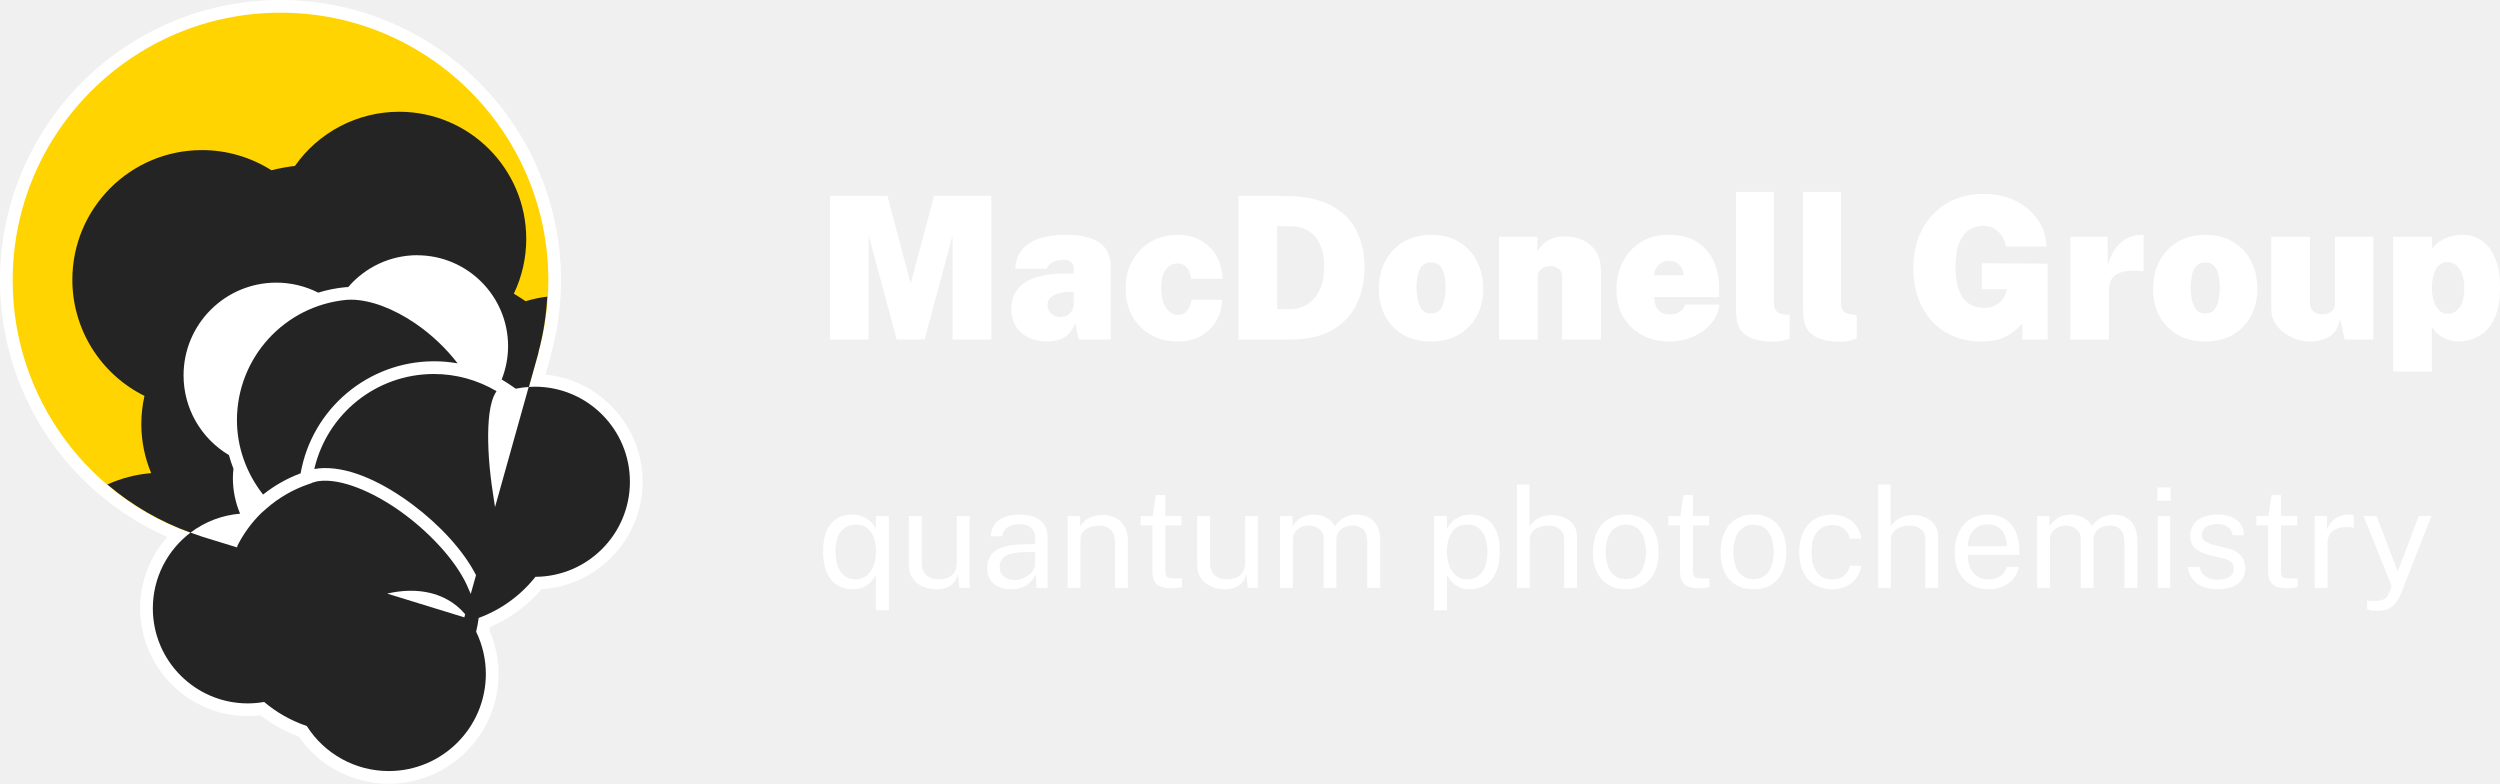
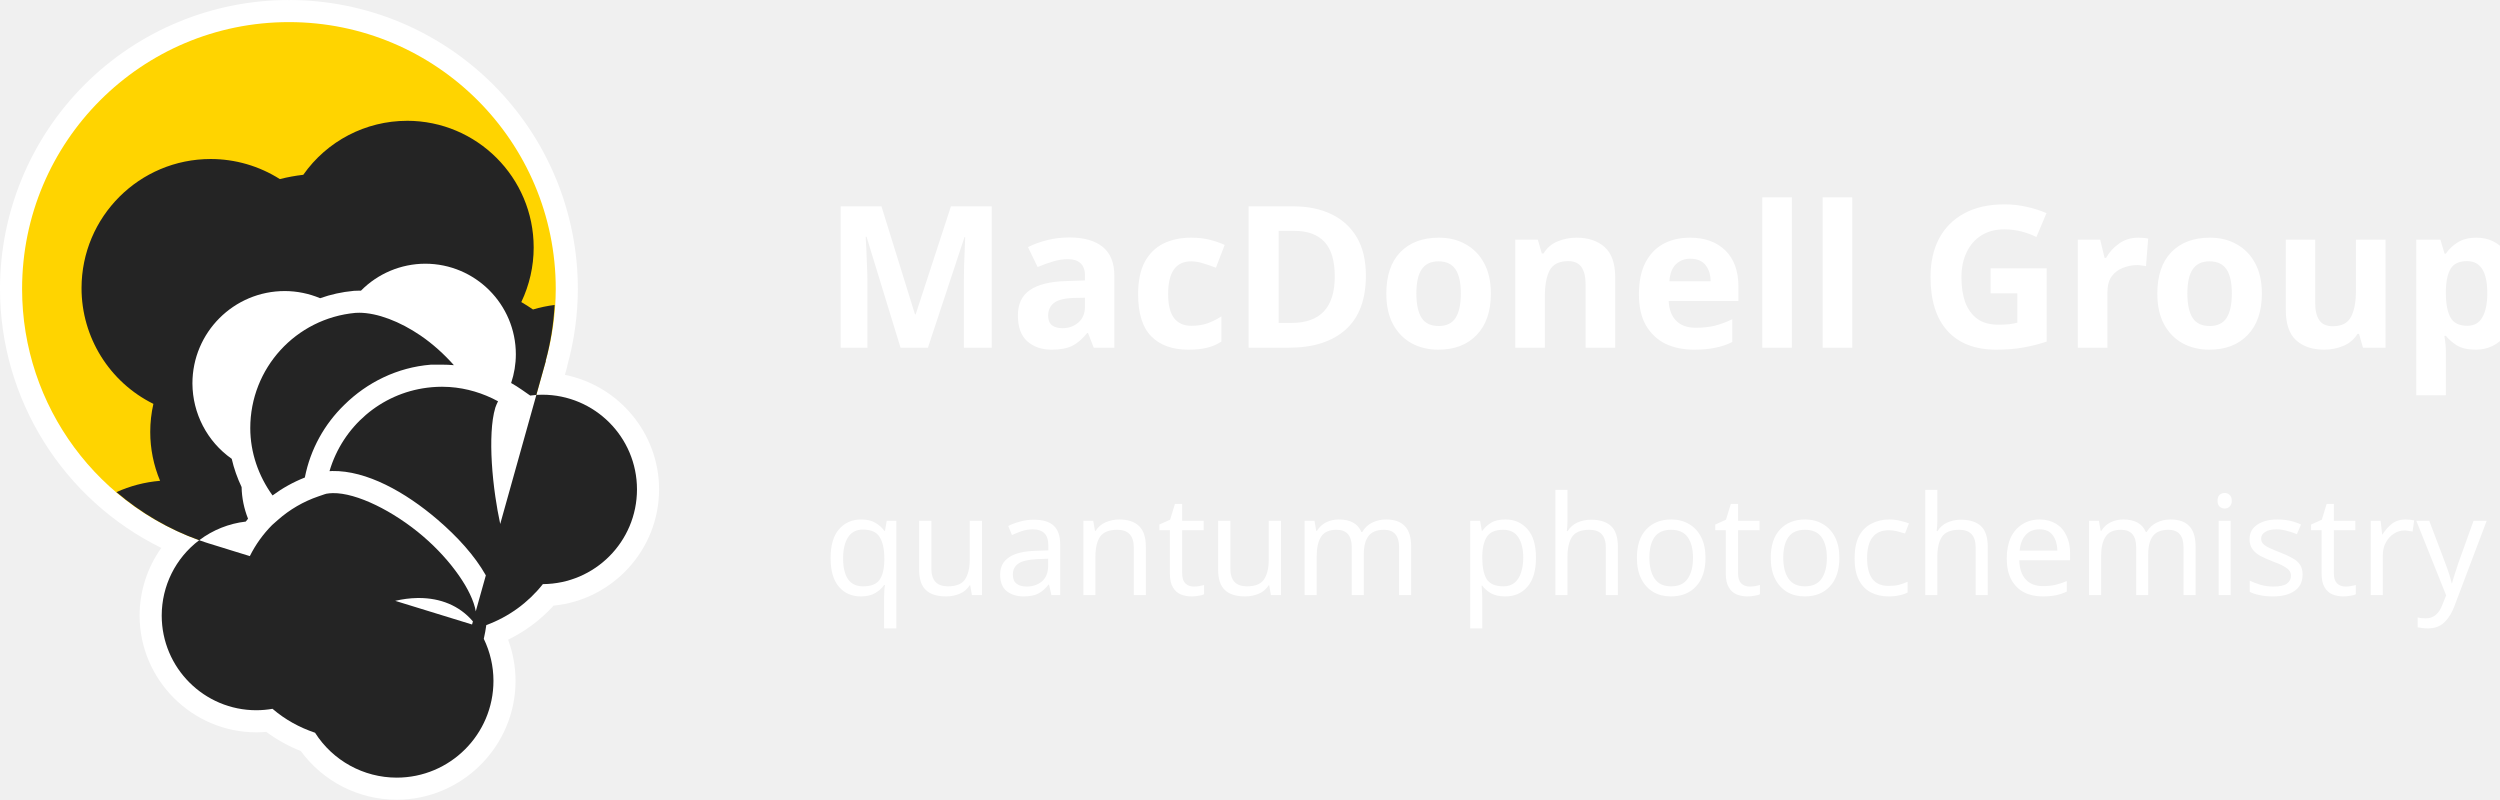
- <svg xmlns="http://www.w3.org/2000/svg" width="500" height="156.751" viewBox="0 0 132.292 41.474" version="1.1" id="svg5">
+ <svg xmlns="http://www.w3.org/2000/svg" width="500" height="159.946" viewBox="0 0 132.292 42.319" version="1.1" id="svg5">
  <defs id="defs2" />
  <g id="layer1">
-     <g id="g7836" transform="matrix(0.5575686,0,0,0.5575686,-1128.609,-218.9886)">
-       <g id="g7834" transform="matrix(0.9337588,0,0,0.9337588,-311.5296,256.1993)">
-         <path style="color:#000000;fill:#ffffff;stroke-width:0.064;stroke-linecap:round;stroke-linejoin:round;-inkscape-stroke:none" d="m 2529.896,146.244 v 7.3e-4 c -7.561,0 -14.814,3.005 -20.16,8.351 -5.347,5.347 -8.351,12.6 -8.351,20.161 v 8.6e-4 c 0.01,11.285 6.682,21.509 17.007,26.062 -1.715,1.934 -2.761,4.479 -2.761,7.26 0,6.031 4.917,10.948 10.947,10.948 0,0 0,0 0.01,0 0.423,-0.002 0.846,-0.037 1.268,-0.087 1.175,0.916 2.485,1.644 3.882,2.164 2.077,2.992 5.494,4.796 9.155,4.8 v 0 c 6.151,0 11.164,-5.014 11.164,-11.164 v -0.002 c 0,-1.526 -0.321,-3.032 -0.928,-4.429 0.023,-0.113 0.05,-0.225 0.07,-0.338 2.015,-0.866 3.803,-2.181 5.234,-3.844 5.717,-0.358 10.265,-5.116 10.266,-10.914 0,-5.667 -4.34,-10.349 -9.867,-10.896 l 0.524,-1.871 c 0.01,-0.041 0.01,-0.083 0.013,-0.124 0.684,-2.462 1.036,-5.005 1.043,-7.561 0,-8.7e-4 0,-0.003 0,-0.003 0,-7.561 -3.004,-14.814 -8.351,-20.161 -5.347,-5.347 -12.6,-8.351 -20.161,-8.351 z" id="path7826" />
-         <path id="path7828" style="fill:#ffd400;fill-opacity:1;stroke:none;stroke-width:0.515;stroke-linecap:round;stroke-linejoin:round;stroke-miterlimit:4;stroke-dasharray:none;stroke-opacity:1" d="m 2529.896,147.533 a 27.224,27.224 0 0 0 -27.224,27.224 27.224,27.224 0 0 0 19.213,26.018 v 0 l 26.694,8.22 7.533,-26.896 -0.021,0.011 a 27.224,27.224 0 0 0 1.03,-7.353 27.224,27.224 0 0 0 -27.224,-27.224 z" />
-         <path id="path7830" style="fill:#242424;fill-opacity:1;fill-rule:evenodd;stroke:none;stroke-width:0.814;stroke-miterlimit:4;stroke-dasharray:none;stroke-opacity:1" d="m 2541.942,157.604 v 0 c -4.213,0.003 -8.161,2.057 -10.579,5.507 -0.806,0.092 -1.604,0.239 -2.39,0.439 -2.11,-1.339 -4.558,-2.049 -7.057,-2.05 -7.278,0 -13.177,5.9 -13.177,13.177 0,5.009 2.843,9.583 7.332,11.805 -0.214,0.942 -0.322,1.904 -0.322,2.87 0,1.71 0.343,3.402 1.003,4.979 -1.581,0.131 -3.078,0.533 -4.45,1.155 a 27.224,27.224 0 0 0 8.449,4.891 c -2.327,1.764 -3.831,4.557 -3.831,7.702 0,5.335 4.325,9.659 9.659,9.659 0.551,-0.003 1.101,-0.051 1.643,-0.146 -0.017,-0.018 -0.035,-0.037 -0.052,-0.055 1.292,1.106 2.784,1.954 4.395,2.499 1.81,2.849 4.95,4.576 8.326,4.579 5.454,0 9.876,-4.422 9.876,-9.876 0,-1.485 -0.339,-2.95 -0.986,-4.286 0.11,-0.462 0.196,-0.929 0.256,-1.401 2.272,-0.835 4.269,-2.282 5.77,-4.18 5.312,-0.033 9.602,-4.348 9.603,-9.661 0,-5.337 -4.326,-9.663 -9.663,-9.663 -0.202,0 -0.404,0.009 -0.605,0.022 l 0.973,-3.473 -0.021,0.011 a 27.224,27.224 0 0 0 0.914,-5.715 c -0.746,0.093 -1.483,0.246 -2.205,0.463 -0.388,-0.267 -0.786,-0.52 -1.193,-0.757 0.831,-1.739 1.262,-3.642 1.263,-5.569 0,-7.14 -5.788,-12.927 -12.927,-12.927 z" />
-         <path id="path7832" style="fill:#ffffff;fill-opacity:1;fill-rule:evenodd;stroke:none;stroke-width:0.814;stroke-miterlimit:4;stroke-dasharray:none;stroke-opacity:1" d="m 2543.798,172.183 c -2.715,0.003 -5.273,1.197 -7.019,3.238 -0.077,0.003 -0.154,0.006 -0.23,0.011 h -0.01 -0.01 c -0.968,0.089 -1.905,0.278 -2.801,0.557 -1.316,-0.667 -2.775,-1.018 -4.259,-1.018 -5.206,0 -9.427,4.22 -9.427,9.427 0,3.346 1.774,6.414 4.612,8.1 0.128,0.473 0.282,0.938 0.46,1.394 -0.037,0.333 -0.057,0.668 -0.058,1.004 0.01,1.226 0.257,2.435 0.732,3.559 a 9.659,9.659 0 0 0 -5.035,1.923 27.224,27.224 0 0 0 1.128,0.397 l 2.308,0.711 1.247,0.384 c 0,0 0,-1.2e-4 0,-1.2e-4 l 0.047,0.015 c 0.014,-0.065 0.029,-0.13 0.043,-0.195 0.633,-1.244 1.458,-2.362 2.436,-3.318 v 0.003 l 0.485,-0.427 c 1.247,-1.099 2.697,-1.942 4.269,-2.482 l 0.372,-0.128 v -0.019 c 0.037,-0.011 0.074,-0.023 0.111,-0.034 0.13,-0.038 0.26,-0.075 0.391,-0.11 0.18,-0.031 0.364,-0.054 0.553,-0.065 0.063,-0.003 0.128,-0.006 0.192,-0.007 2.294,-0.043 5.466,1.388 8.273,3.5 0,0.003 0.01,0.006 0.012,0.009 0.167,0.126 0.333,0.254 0.498,0.385 0.01,0.006 0.016,0.012 0.023,0.018 0.165,0.131 0.328,0.264 0.489,0.399 0.01,0.006 0.016,0.013 0.023,0.019 0.161,0.135 0.321,0.272 0.478,0.411 0.01,0.007 0.015,0.013 0.023,0.02 0.158,0.139 0.313,0.28 0.466,0.422 0.01,0.007 0.014,0.013 0.021,0.02 0.153,0.142 0.304,0.286 0.453,0.431 0.01,0.007 0.013,0.013 0.02,0.019 0.152,0.149 0.301,0.298 0.448,0.449 0,0.003 0.01,0.006 0.01,0.009 0.147,0.151 0.291,0.303 0.431,0.456 0,0 0,1.2e-4 0,1.2e-4 0.072,0.078 0.143,0.156 0.213,0.234 0,0 0,1.3e-4 0,1.3e-4 0.07,0.078 0.14,0.157 0.208,0.235 0,0 0,1.2e-4 0,1.2e-4 0.069,0.079 0.136,0.157 0.203,0.236 0,0 0,1.2e-4 0,1.2e-4 0.067,0.079 0.133,0.158 0.198,0.237 0,0 0,1.2e-4 0,1.2e-4 0.065,0.079 0.129,0.158 0.192,0.237 0,0 0,1.2e-4 0,1.2e-4 0.063,0.079 0.125,0.158 0.186,0.238 0,0 0,1.2e-4 0,1.2e-4 0.061,0.079 0.121,0.159 0.18,0.238 0,0 0,1.2e-4 0,1.2e-4 0.059,0.079 0.117,0.158 0.174,0.238 0,0 0,1.3e-4 0,1.3e-4 0.057,0.079 0.113,0.158 0.168,0.237 0,0 0,1.2e-4 0,1.2e-4 0.055,0.079 0.109,0.158 0.161,0.237 0,0 0,1.2e-4 0,1.2e-4 0.053,0.079 0.104,0.157 0.154,0.236 0,0 0,1.4e-4 0,1.4e-4 0.05,0.079 0.1,0.157 0.148,0.235 0,0 0,1.2e-4 0,1.2e-4 0.048,0.078 0.095,0.156 0.14,0.234 0,0 0,1.2e-4 0,1.2e-4 0.045,0.078 0.09,0.155 0.133,0.233 0,0 0,1.2e-4 0,1.2e-4 0.043,0.077 0.085,0.154 0.126,0.231 0,0 0,1.5e-4 0,1.5e-4 0.041,0.077 0.08,0.153 0.118,0.23 0,0 0,1.2e-4 0,1.2e-4 0.038,0.076 0.075,0.152 0.11,0.228 0,0 0,1.5e-4 0,1.5e-4 0.036,0.076 0.069,0.151 0.102,0.226 0,0 0,1.2e-4 0,1.2e-4 v 0.003 l 0.067,0.151 0.19,0.437 v 0 l 0.057,0.13 0.05,-0.176 v -2.4e-4 l 0.487,-1.738 c -1.296,-2.519 -3.684,-5.089 -6.388,-7.123 -2.947,-2.218 -6.25,-3.811 -9.071,-3.758 -0.333,0.006 -0.656,0.038 -0.967,0.094 h -0.01 c 1.301,-5.611 6.303,-9.654 12.154,-9.655 2.247,2e-5 4.445,0.608 6.368,1.748 -0.214,0.303 -0.364,0.668 -0.48,1.071 -0.203,0.708 -0.309,1.572 -0.352,2.552 -0.085,1.961 0.096,4.385 0.464,6.745 l 0.214,1.413 0.422,-1.508 c 0,1.2e-4 0,0 0,0 l 2.998,-10.704 a 9.663,9.663 0 0 0 -1.316,0.178 l -0.447,-0.311 c -0.319,-0.222 -0.647,-0.43 -0.982,-0.623 0.426,-1.075 0.649,-2.221 0.652,-3.381 0,-5.108 -4.141,-9.248 -9.248,-9.248 z m -6.743,4.521 v 0 c 2.014,0.006 4.387,0.944 6.534,2.407 1.655,1.128 3.163,2.564 4.307,4.064 -0.778,-0.137 -1.569,-0.208 -2.367,-0.21 -0.01,-3e-5 -0.017,0 -0.026,0 -2e-4,0 0,0 0,0 -6.697,0 -12.409,4.826 -13.562,11.386 -1.388,0.518 -2.674,1.25 -3.817,2.161 -1.692,-2.156 -2.652,-4.8 -2.656,-7.553 0,-6.36 4.842,-11.659 11.175,-12.241 0.137,-0.009 0.274,-0.013 0.411,-0.013 z m 6.149,29.586 v 0 c -0.071,0 -0.142,-6e-5 -0.214,0 -0.743,0.012 -1.5,0.112 -2.255,0.287 l 7.843,2.415 0.088,-0.316 c -1.407,-1.657 -3.366,-2.374 -5.462,-2.387 z" />
+     <g id="g913" transform="matrix(0.7422726,0,0,0.7422726,7.784833,33.06209)">
+       <g id="g20818" transform="translate(-2068.373,-143.663)">
+         <g id="g13276" transform="matrix(0.04500806,0,0,0.04500806,1920.365,-193.1407)" style="fill:#ffffff;fill-opacity:1">
+           <path style="color:#000000;fill:#ffffff;fill-opacity:1;stroke-width:70;stroke-linecap:round;stroke-linejoin:round;-inkscape-stroke:none" d="m 3513.092,6528.545 v 0.01 c -112.093,1e-4 -219.595,44.529 -298.856,123.79 -79.262,79.261 -123.79,186.763 -123.79,298.856 0.152,178.589 112.539,337.807 280.764,397.76 -37.516,28.316 -59.587,72.583 -59.621,119.586 -1e-4,82.822 67.141,149.963 149.963,149.963 8.555,-0.029 17.091,-0.789 25.516,-2.273 -0.271,-0.275 -0.534,-0.574 -0.803,-0.855 20.056,17.169 43.214,30.339 68.223,38.799 28.104,44.228 76.85,71.041 129.252,71.094 84.677,-1e-4 153.322,-68.645 153.322,-153.322 -0.035,-23.048 -5.265,-45.791 -15.303,-66.539 1.714,-7.187 3.041,-14.46 3.977,-21.789 v 0.041 c 35.27,-12.961 66.271,-35.419 89.578,-64.895 82.476,-0.513 149.069,-67.509 149.086,-149.986 0,-82.854 -67.167,-150.021 -150.022,-150.019 v 0 c -3.133,0 -6.264,0.108 -9.391,0.309 l 15.094,-53.893 -0.324,0.178 c 10.518,-37.145 15.896,-75.555 15.986,-114.16 -1e-4,-112.093 -44.529,-219.595 -123.79,-298.856 -79.261,-79.262 -186.763,-123.79 -298.856,-123.79 z m 312.465,925.881 c 0.561,2.718 0.992,5.401 1.285,8.043 -0.293,-2.642 -0.724,-5.325 -1.285,-8.043 z m 1.621,11.975 c -0.199,4.407 -0.539,8.806 -1.02,13.191 0.48,-4.385 0.82,-8.784 1.02,-13.191 z" id="path13272" />
+           <path style="color:#000000;fill:#ffffff;fill-opacity:1;stroke-linecap:round;stroke-linejoin:round;-inkscape-stroke:none" d="m 3513.096,6493.551 1.141,0.619 c -0.635,0.03 -1.268,0.077 -1.9,0.141 l 0.756,-0.756 c -121.362,1e-4 -237.79,48.225 -323.606,134.041 -85.816,85.816 -134.041,202.244 -134.041,323.606 v 0.029 c 0.15,175.526 100.661,333.97 255.494,410.176 -22.015,30.93 -34.323,68.266 -34.352,107.115 v 0.025 c -1e-4,101.738 83.225,184.963 184.963,184.963 0.04,1e-4 0.079,1e-4 0.119,0 5.194,-0.018 10.382,-0.263 15.553,-0.717 16.852,12.434 35.22,22.678 54.713,30.377 35.259,48.172 91.594,77.043 151.768,77.103 h 0.035 c 103.593,-1e-4 188.322,-84.73 188.322,-188.322 v -0.025 -0.027 c -0.034,-22.284 -4.082,-44.317 -11.791,-65.125 27.177,-13.289 51.671,-31.517 72.031,-53.959 93.482,-9.1 167.078,-88.371 167.098,-184.024 v -0.01 c 0,-89.508 -64.419,-164.63 -149.176,-181.447 l 3.561,-12.717 c 0.136,-0.764 0.246,-1.533 0.33,-2.305 10.914,-39.421 16.534,-80.123 16.629,-121.035 0,-0.027 0,-0.055 0,-0.082 -1e-4,-121.362 -48.225,-237.79 -134.041,-323.606 -85.816,-85.816 -202.244,-134.041 -323.606,-134.041 z" id="path13274" />
+         </g>
+         <path id="path13278" style="fill:#ffd400;fill-opacity:1;stroke:none;stroke-width:0.36;stroke-linecap:round;stroke-linejoin:round;stroke-miterlimit:4;stroke-dasharray:none;stroke-opacity:1" d="m 2078.483,100.697 a 19.023,19.023 0 0 0 -19.023,19.023 19.023,19.023 0 0 0 13.425,18.18 v 0 l 18.652,5.744 5.263,-18.794 -0.015,0.008 a 19.023,19.023 0 0 0 0.72,-5.138 19.023,19.023 0 0 0 -19.023,-19.023 z" />
+         <path id="path13280" style="fill:#242424;fill-opacity:1;fill-rule:evenodd;stroke:none;stroke-width:0.795;stroke-miterlimit:4;stroke-dasharray:none;stroke-opacity:1" d="m 2086.899,107.734 v 0 c -2.944,0.002 -5.703,1.438 -7.392,3.848 -0.563,0.065 -1.121,0.167 -1.671,0.307 -1.475,-0.935 -3.185,-1.432 -4.931,-1.432 -5.085,0 -9.207,4.122 -9.207,9.208 0,3.5 1.987,6.696 5.123,8.248 -0.15,0.658 -0.225,1.331 -0.225,2.006 0,1.195 0.24,2.377 0.701,3.479 -1.104,0.092 -2.15,0.373 -3.109,0.807 1.747,1.487 3.737,2.654 5.896,3.428 -1.687,1.275 -2.668,3.257 -2.67,5.371 -1e-4,3.728 3.022,6.75 6.75,6.75 0.385,-0.002 0.769,-0.035 1.148,-0.102 -0.012,-0.012 0.012,0.013 0,0 0.903,0.773 1.909,1.326 3.034,1.707 1.265,1.991 3.459,3.197 5.817,3.2 3.811,0 6.901,-3.09 6.901,-6.901 0,-1.037 -0.237,-2.061 -0.689,-2.995 0.075,-0.339 0.141,-0.69 0.179,-0.979 1.587,-0.583 2.983,-1.594 4.032,-2.921 3.712,-0.023 6.709,-3.038 6.71,-6.751 0,-3.729 -3.023,-6.752 -6.752,-6.752 v 0 c -0.141,0 -0.282,0.005 -0.423,0.014 l 0.679,-2.426 -0.015,0.008 c 0.354,-1.305 0.568,-2.644 0.638,-3.994 -0.521,0.065 -1.036,0.172 -1.54,0.323 -0.271,-0.187 -0.549,-0.363 -0.834,-0.529 0.58,-1.215 0.882,-2.545 0.882,-3.891 0,-4.989 -4.044,-9.033 -9.033,-9.033 z" />
+         <path id="path13282" style="fill:#ffffff;fill-opacity:1;fill-rule:evenodd;stroke:none;stroke-width:0.569;stroke-miterlimit:4;stroke-dasharray:none;stroke-opacity:1" d="m 2088.198,117.921 c -1.722,0.005 -3.371,0.697 -4.581,1.923 -0.042,-0.002 -0.084,-0.002 -0.127,-0.002 v 0 0 c -0.128,0 -0.254,0.004 -0.377,0.012 l -0.011,0.002 -0.011,0.002 c -0.831,0.076 -1.629,0.255 -2.384,0.523 -0.797,-0.334 -1.653,-0.508 -2.517,-0.511 -3.638,0 -6.587,2.949 -6.587,6.587 0.01,2.14 1.051,4.144 2.802,5.374 0.16,0.695 0.399,1.369 0.704,2.013 0.015,0.775 0.174,1.539 0.459,2.258 -0.055,0.067 -0.11,0.134 -0.164,0.203 -1.195,0.137 -2.349,0.596 -3.315,1.328 0.261,0.098 0.534,0.181 0.667,0.225 l 1.419,0.438 c 0,0 0,0 0,0.002 l 1.521,0.468 c 0.408,-0.821 0.947,-1.57 1.592,-2.219 l 0.416,-0.367 c 0.838,-0.739 1.813,-1.305 2.869,-1.668 l 0.455,-0.156 v 0 c 0.042,-0.012 0.082,-0.025 0.125,-0.037 0.145,-0.024 0.294,-0.041 0.451,-0.043 v 0 0 c 0.851,-0.016 1.941,0.305 3.084,0.859 0.274,0.133 0.55,0.278 0.827,0.436 0.012,0.006 0.023,0.013 0.034,0.02 0.276,0.158 0.553,0.328 0.827,0.508 0.012,0.008 0.024,0.016 0.036,0.024 0.275,0.182 0.547,0.373 0.815,0.574 0.01,0.008 0.02,0.015 0.031,0.023 0.267,0.201 0.53,0.412 0.784,0.63 0.01,0.005 0.012,0.01 0.017,0.015 0.01,0.005 0.012,0.011 0.018,0.016 0.238,0.204 0.468,0.415 0.691,0.63 0.012,0.011 0.023,0.023 0.035,0.034 0.22,0.215 0.432,0.434 0.635,0.656 0.012,0.013 0.024,0.026 0.035,0.039 0.2,0.22 0.39,0.443 0.57,0.666 0.012,0.015 0.024,0.029 0.035,0.044 0.176,0.22 0.341,0.441 0.495,0.659 0.013,0.018 0.025,0.036 0.038,0.054 0.15,0.216 0.288,0.431 0.414,0.641 0.011,0.018 0.022,0.036 0.032,0.054 0.123,0.209 0.232,0.415 0.328,0.615 0.213,0.446 0.358,0.864 0.417,1.233 v -0.002 c 1e-4,0 0,0 0,0 l 0.716,-2.555 c 0,0 0,0 0,0 v -0.016 c -0.791,-1.402 -2.035,-2.763 -3.439,-3.966 -2.307,-1.977 -5.07,-3.513 -7.51,-3.467 v 0 0 c 0,3e-5 0,0 0,0 -0.065,0.002 -0.129,0.007 -0.194,0.011 0.938,-3.184 3.659,-5.53 6.955,-5.949 0.012,-0.002 0.024,-0.003 0.037,-0.005 0.102,-0.012 0.203,-0.023 0.306,-0.032 0.016,-0.002 0.032,-0.003 0.049,-0.004 0.101,-0.008 0.203,-0.015 0.304,-0.019 0.015,0 0.031,-0.002 0.046,-0.002 0.106,-0.004 0.213,-0.007 0.321,-0.007 h 0.011 c 0.161,0 0.322,0.006 0.482,0.016 0.018,0.002 0.037,0.002 0.055,0.003 1.211,0.083 2.384,0.438 3.449,1.016 -0.066,0.148 -0.144,0.291 -0.191,0.447 -0.154,0.512 -0.232,1.104 -0.269,1.771 -0.073,1.334 0.035,2.962 0.267,4.576 0.096,0.663 0.213,1.321 0.349,1.954 l 0.482,-1.723 0.552,-1.972 1.319,-4.71 0.141,-0.502 0.082,-0.294 c -0.147,0.011 -0.293,0.026 -0.439,0.046 l -0.599,-0.417 c -0.246,-0.172 -0.5,-0.33 -0.76,-0.478 0.221,-0.659 0.335,-1.348 0.336,-2.043 1e-4,-3.569 -2.893,-6.462 -6.462,-6.462 z m -4.712,3.496 v 0 0 c 1.307,0.004 2.916,0.627 4.377,1.623 0.881,0.601 1.691,1.338 2.38,2.115 -0.283,-0.024 -0.567,-0.038 -0.852,-0.038 -0.262,0.002 -0.528,-0.002 -0.788,0.002 -2.389,0.19 -4.556,1.264 -6.181,2.873 -1.403,1.365 -2.408,3.145 -2.805,5.172 -0.831,0.328 -1.602,0.759 -2.302,1.278 -1.008,-1.397 -1.585,-3.063 -1.588,-4.798 v -0.002 c 0,-4.271 3.245,-7.823 7.498,-8.216 0.087,-0.005 0.173,-0.008 0.259,-0.008 z m 4.297,20.337 c -0.05,0 -0.099,-2e-5 -0.149,0 -0.519,0.009 -1.049,0.078 -1.576,0.201 l 5.48,1.687 0.062,-0.221 c -0.983,-1.157 -2.352,-1.659 -3.816,-1.668 z" />
      </g>
-     </g>
-     <g aria-label="MacDonell Group" id="text7840" style="font-weight:900;font-size:10.514px;line-height:125%;font-family:'Public Sans';-inkscape-font-specification:'Public Sans Heavy';letter-spacing:0px;word-spacing:0px;fill:#ffffff;stroke-width:0.197px">
-       <path d="m 43.92,17.967 v -7.602 h 3.039 l 1.23,4.637 1.241,-4.637 h 3.028 v 7.602 H 50.408 V 12.457 l -1.483,5.509 H 47.453 L 45.965,12.457 v 5.509 z" id="path508" />
-       <path d="m 55.391,18.072 q -0.51,0 -0.941,-0.2 -0.426,-0.2 -0.683,-0.584 -0.252,-0.389 -0.252,-0.952 0,-0.883 0.699,-1.372 0.704,-0.489 2.187,-0.489 h 0.421 v -0.231 q 0,-0.263 -0.147,-0.384 -0.142,-0.121 -0.452,-0.11 -0.21,0.005 -0.463,0.1 -0.252,0.095 -0.379,0.373 h -1.656 q 0.032,-0.641 0.384,-1.036 0.352,-0.4 0.931,-0.578 0.578,-0.184 1.277,-0.184 0.946,0 1.483,0.216 0.536,0.216 0.757,0.599 0.221,0.379 0.221,0.878 v 3.848 h -1.693 l -0.179,-0.862 q -0.242,0.552 -0.599,0.762 -0.357,0.205 -0.915,0.205 z m 0.72,-1.293 q 0.147,0 0.273,-0.053 0.131,-0.053 0.226,-0.142 0.095,-0.095 0.147,-0.21 0.058,-0.116 0.063,-0.247 v -0.683 h -0.326 q -0.163,0 -0.415,0.063 -0.252,0.058 -0.452,0.205 -0.195,0.147 -0.195,0.415 0,0.305 0.205,0.478 0.21,0.173 0.473,0.173 z" id="path510" />
-       <path d="m 62.304,18.072 q -0.778,0 -1.398,-0.352 -0.62,-0.352 -0.983,-0.983 -0.357,-0.631 -0.357,-1.461 0,-0.841 0.357,-1.483 0.357,-0.641 0.978,-1.004 0.62,-0.363 1.404,-0.363 0.768,0 1.293,0.326 0.531,0.326 0.804,0.857 0.279,0.531 0.289,1.141 h -1.656 q -0.021,-0.152 -0.089,-0.342 -0.068,-0.189 -0.216,-0.326 -0.147,-0.142 -0.41,-0.142 -0.394,0 -0.636,0.331 -0.237,0.326 -0.237,0.983 0,0.668 0.258,1.041 0.258,0.368 0.657,0.368 0.258,0 0.4,-0.152 0.147,-0.158 0.21,-0.347 0.068,-0.189 0.084,-0.3 h 1.609 q 0,0.578 -0.284,1.083 -0.279,0.505 -0.804,0.815 -0.526,0.31 -1.272,0.31 z" id="path512" />
-       <path d="m 65.538,17.967 v -7.602 q 0.084,0 0.421,0 0.336,0 0.778,0 0.447,-0.005 0.867,0 0.421,0 0.668,0.011 1.372,0.047 2.24,0.536 0.873,0.489 1.283,1.32 0.41,0.831 0.41,1.908 0,1.109 -0.426,1.977 -0.426,0.862 -1.299,1.356 -0.873,0.494 -2.218,0.494 z m 2.045,-1.609 h 0.741 q 0.389,0 0.789,-0.216 0.405,-0.221 0.678,-0.715 0.279,-0.494 0.279,-1.32 0,-0.699 -0.221,-1.172 -0.216,-0.478 -0.61,-0.72 -0.394,-0.242 -0.915,-0.242 h -0.741 z" id="path514" />
-       <path d="m 75.721,18.072 q -0.841,0 -1.461,-0.357 -0.615,-0.357 -0.957,-0.983 -0.336,-0.631 -0.336,-1.446 0,-0.857 0.352,-1.498 0.357,-0.647 0.978,-1.004 0.626,-0.357 1.435,-0.357 0.852,0 1.467,0.373 0.62,0.368 0.952,1.015 0.336,0.647 0.336,1.472 0,0.81 -0.342,1.44 -0.336,0.626 -0.957,0.988 -0.62,0.357 -1.467,0.357 z m 0.011,-1.483 q 0.326,0 0.489,-0.221 0.168,-0.226 0.221,-0.547 0.058,-0.321 0.058,-0.61 0,-0.294 -0.058,-0.599 -0.053,-0.31 -0.221,-0.515 -0.163,-0.21 -0.489,-0.21 -0.331,0 -0.499,0.21 -0.163,0.205 -0.221,0.515 -0.058,0.305 -0.058,0.599 0,0.289 0.058,0.61 0.058,0.321 0.221,0.547 0.168,0.221 0.499,0.221 z" id="path516" />
-       <path d="m 79.327,17.967 v -5.436 h 2.024 v 0.752 q 0.116,-0.173 0.294,-0.352 0.179,-0.179 0.463,-0.3 0.284,-0.121 0.71,-0.121 0.478,0 0.909,0.184 0.436,0.184 0.71,0.589 0.279,0.405 0.279,1.067 v 3.617 h -2.05 v -3.338 q 0,-0.268 -0.2,-0.41 -0.2,-0.142 -0.431,-0.142 -0.147,0 -0.305,0.063 -0.152,0.063 -0.258,0.189 -0.1,0.121 -0.1,0.3 v 3.338 z" id="path518" />
-       <path d="m 88.385,18.072 q -0.846,0 -1.493,-0.342 -0.641,-0.347 -0.999,-0.967 -0.357,-0.62 -0.357,-1.446 0,-0.778 0.326,-1.435 0.331,-0.657 0.946,-1.057 0.62,-0.4 1.493,-0.4 0.888,0 1.483,0.368 0.594,0.368 0.888,1.009 0.3,0.636 0.3,1.44 v 0.473 h -3.428 q -0.005,0.326 0.1,0.531 0.105,0.205 0.284,0.3 0.184,0.095 0.405,0.095 0.279,0 0.499,-0.105 0.226,-0.105 0.352,-0.421 h 1.808 q -0.084,0.605 -0.478,1.046 -0.394,0.436 -0.962,0.673 -0.563,0.237 -1.167,0.237 z m -0.852,-3.501 h 1.551 q 0,-0.205 -0.089,-0.379 -0.089,-0.179 -0.263,-0.284 -0.173,-0.105 -0.431,-0.105 -0.21,0 -0.384,0.105 -0.173,0.105 -0.279,0.284 -0.105,0.173 -0.105,0.379 z" id="path520" />
-       <path d="m 93.931,18.082 q -0.752,0 -1.178,-0.158 -0.421,-0.163 -0.61,-0.421 -0.189,-0.258 -0.237,-0.568 -0.042,-0.31 -0.042,-0.61 V 10.155 h 2.003 v 5.898 q 0,0.195 0.1,0.368 0.1,0.173 0.515,0.231 l 0.221,0.021 v 1.241 q -0.184,0.068 -0.379,0.116 -0.195,0.053 -0.394,0.053 z" id="path522" />
-       <path d="m 97.48,18.082 q -0.752,0 -1.178,-0.158 -0.421,-0.163 -0.61,-0.421 -0.189,-0.258 -0.237,-0.568 -0.042,-0.31 -0.042,-0.61 V 10.155 h 2.003 v 5.898 q 0,0.195 0.1,0.368 0.1,0.173 0.515,0.231 l 0.221,0.021 v 1.241 q -0.184,0.068 -0.379,0.116 -0.195,0.053 -0.394,0.053 z" id="path524" />
-       <path d="m 104.845,18.072 q -1.083,0 -1.893,-0.489 -0.81,-0.494 -1.256,-1.367 -0.447,-0.878 -0.447,-2.024 0,-1.183 0.473,-2.066 0.478,-0.888 1.314,-1.377 0.841,-0.489 1.935,-0.489 0.768,0 1.377,0.231 0.61,0.231 1.041,0.631 0.436,0.394 0.668,0.894 0.231,0.499 0.242,1.03 h -2.14 q -0.068,-0.31 -0.226,-0.557 -0.152,-0.247 -0.405,-0.389 -0.252,-0.147 -0.61,-0.147 -0.373,0 -0.704,0.205 -0.326,0.2 -0.531,0.678 -0.2,0.473 -0.2,1.293 0,0.699 0.142,1.13 0.147,0.426 0.373,0.652 0.231,0.226 0.499,0.305 0.268,0.079 0.51,0.079 0.216,0 0.4,-0.063 0.184,-0.063 0.326,-0.163 0.142,-0.105 0.237,-0.231 0.1,-0.126 0.142,-0.258 l 0.089,-0.273 h -1.325 v -1.377 l 3.48,0.021 v 4.016 h -1.341 v -0.841 q -0.189,0.195 -0.457,0.415 -0.263,0.221 -0.673,0.379 -0.41,0.152 -1.041,0.152 z" id="path526" />
-       <path d="m 109.555,17.967 v -5.436 h 1.977 v 1.504 q 0.126,-0.436 0.357,-0.799 0.237,-0.368 0.599,-0.589 0.363,-0.221 0.867,-0.221 0.037,0 0.058,0 0.021,0 0.021,0 v 1.935 q -0.016,-0.005 -0.032,-0.005 -0.011,0 -0.037,-0.005 -0.573,-0.058 -0.925,0.011 -0.347,0.068 -0.531,0.226 -0.184,0.152 -0.247,0.357 -0.063,0.2 -0.063,0.415 v 2.608 z" id="path528" />
-       <path d="m 116.689,18.072 q -0.841,0 -1.461,-0.357 -0.615,-0.357 -0.957,-0.983 -0.336,-0.631 -0.336,-1.446 0,-0.857 0.352,-1.498 0.357,-0.647 0.978,-1.004 0.626,-0.357 1.435,-0.357 0.852,0 1.467,0.373 0.62,0.368 0.952,1.015 0.336,0.647 0.336,1.472 0,0.81 -0.342,1.44 -0.336,0.626 -0.957,0.988 -0.62,0.357 -1.467,0.357 z m 0.011,-1.483 q 0.326,0 0.489,-0.221 0.168,-0.226 0.221,-0.547 0.058,-0.321 0.058,-0.61 0,-0.294 -0.058,-0.599 -0.053,-0.31 -0.221,-0.515 -0.163,-0.21 -0.489,-0.21 -0.331,0 -0.499,0.21 -0.163,0.205 -0.221,0.515 -0.058,0.305 -0.058,0.599 0,0.289 0.058,0.61 0.058,0.321 0.221,0.547 0.168,0.221 0.499,0.221 z" id="path530" />
-       <path d="m 122.246,18.072 q -0.331,0 -0.689,-0.11 -0.357,-0.116 -0.668,-0.336 -0.31,-0.221 -0.505,-0.536 -0.195,-0.321 -0.195,-0.731 v -3.827 h 2.05 v 3.543 q 0,0.237 0.173,0.4 0.173,0.158 0.484,0.158 0.31,0 0.484,-0.158 0.179,-0.163 0.179,-0.4 v -3.543 h 2.029 v 5.436 h -1.514 l -0.242,-1.115 q -0.1,0.541 -0.379,0.804 -0.279,0.258 -0.615,0.336 -0.331,0.079 -0.594,0.079 z" id="path532" />
-       <path d="m 126.641,19.66 v -7.129 h 2.056 v 0.631 q 0.152,-0.21 0.347,-0.352 0.2,-0.142 0.415,-0.226 0.216,-0.084 0.431,-0.121 0.216,-0.037 0.405,-0.037 0.568,0 1.02,0.3 0.452,0.3 0.715,0.925 0.263,0.62 0.263,1.582 0,1.036 -0.315,1.661 -0.31,0.62 -0.82,0.899 -0.505,0.279 -1.083,0.279 -0.168,0 -0.357,-0.042 -0.184,-0.042 -0.373,-0.131 -0.184,-0.095 -0.352,-0.237 -0.168,-0.147 -0.305,-0.357 v 2.355 z m 2.897,-3.049 q 0.342,0 0.599,-0.321 0.263,-0.326 0.263,-1.057 0,-0.662 -0.263,-1.015 -0.258,-0.352 -0.599,-0.352 -0.447,0 -0.652,0.41 -0.2,0.405 -0.2,0.957 0,0.331 0.089,0.652 0.089,0.315 0.273,0.52 0.189,0.205 0.489,0.205 z" id="path534" />
-     </g>
-     <g aria-label="quantum photochemistry" id="text7844" style="font-weight:900;font-size:7.36px;line-height:125%;font-family:'Public Sans';-inkscape-font-specification:'Public Sans Heavy';letter-spacing:0px;word-spacing:0px;fill:#ffffff;stroke-width:0.197px">
-       <path d="m 46.346,32.294 v -1.873 q -0.059,0.121 -0.158,0.254 -0.099,0.132 -0.247,0.25 -0.144,0.114 -0.342,0.184 -0.195,0.074 -0.449,0.074 -0.46,0 -0.821,-0.21 -0.361,-0.213 -0.57,-0.662 -0.206,-0.449 -0.206,-1.156 0,-0.607 0.177,-1.038 0.18,-0.431 0.523,-0.659 0.346,-0.228 0.843,-0.228 0.261,0 0.464,0.07 0.206,0.07 0.357,0.18 0.155,0.11 0.258,0.239 0.107,0.129 0.173,0.247 l 0.007,-0.662 h 0.681 v 4.99 z m -1.067,-1.641 q 0.353,0 0.592,-0.199 0.239,-0.199 0.361,-0.534 0.121,-0.335 0.121,-0.743 0,-0.633 -0.272,-1.023 -0.269,-0.394 -0.802,-0.394 -0.467,0 -0.769,0.35 -0.298,0.35 -0.298,1.067 0,0.688 0.272,1.082 0.276,0.394 0.795,0.394 z" style="font-weight:normal;-inkscape-font-specification:'Public Sans'" id="path537" />
-       <path d="m 49.555,31.183 q -0.298,-0.004 -0.563,-0.085 -0.261,-0.085 -0.464,-0.247 -0.202,-0.162 -0.32,-0.401 -0.114,-0.243 -0.114,-0.563 v -2.583 h 0.681 v 2.513 q 0,0.372 0.228,0.604 0.232,0.232 0.696,0.232 0.42,0 0.673,-0.217 0.258,-0.221 0.258,-0.655 v -2.477 h 0.677 v 3.805 H 50.766 l -0.07,-0.729 q -0.07,0.287 -0.239,0.464 -0.166,0.177 -0.401,0.261 -0.232,0.081 -0.5,0.077 z" style="font-weight:normal;-inkscape-font-specification:'Public Sans'" id="path539" />
-       <path d="m 53.496,31.183 q -0.372,0 -0.655,-0.129 -0.28,-0.132 -0.442,-0.379 -0.158,-0.247 -0.158,-0.596 0,-0.633 0.442,-0.942 0.442,-0.309 1.417,-0.331 l 0.677,-0.018 v -0.298 q 0,-0.35 -0.21,-0.552 -0.21,-0.206 -0.648,-0.206 -0.328,0.004 -0.578,0.155 -0.25,0.151 -0.32,0.493 h -0.6 q 0.022,-0.372 0.206,-0.626 0.188,-0.258 0.526,-0.39 0.339,-0.132 0.799,-0.132 0.497,0 0.824,0.14 0.331,0.14 0.493,0.412 0.166,0.272 0.166,0.67 v 2.657 h -0.581 l -0.052,-0.714 q -0.217,0.445 -0.559,0.618 -0.339,0.169 -0.747,0.169 z m 0.202,-0.489 q 0.195,0 0.383,-0.07 0.191,-0.07 0.346,-0.188 0.158,-0.121 0.254,-0.269 0.096,-0.151 0.096,-0.309 v -0.651 l -0.563,0.011 q -0.438,0.007 -0.729,0.088 -0.291,0.081 -0.438,0.254 -0.147,0.173 -0.147,0.453 0,0.32 0.224,0.5 0.224,0.18 0.574,0.18 z" style="font-weight:normal;-inkscape-font-specification:'Public Sans'" id="path541" />
-       <path d="m 56.499,31.109 v -3.805 h 0.659 v 0.552 q 0.092,-0.158 0.254,-0.298 0.166,-0.14 0.397,-0.224 0.236,-0.085 0.541,-0.085 0.361,0 0.662,0.144 0.305,0.144 0.486,0.449 0.184,0.302 0.184,0.78 v 2.488 h -0.681 v -2.421 q 0,-0.445 -0.236,-0.659 -0.232,-0.217 -0.604,-0.217 -0.258,0 -0.482,0.085 -0.224,0.081 -0.364,0.25 -0.14,0.166 -0.14,0.42 v 2.543 z" style="font-weight:normal;-inkscape-font-specification:'Public Sans'" id="path543" />
-       <path d="m 61.982,31.128 q -0.394,0 -0.611,-0.107 -0.217,-0.107 -0.305,-0.316 -0.085,-0.21 -0.085,-0.515 v -2.388 h -0.618 v -0.497 h 0.637 l 0.166,-1.108 h 0.5 v 1.104 h 0.857 v 0.5 h -0.857 v 2.366 q 0,0.202 0.04,0.298 0.044,0.092 0.144,0.118 0.099,0.026 0.28,0.026 h 0.416 v 0.456 q -0.07,0.026 -0.213,0.044 -0.14,0.018 -0.35,0.018 z" style="font-weight:normal;-inkscape-font-specification:'Public Sans'" id="path545" />
-       <path d="m 64.812,31.183 q -0.298,-0.004 -0.563,-0.085 -0.261,-0.085 -0.464,-0.247 -0.202,-0.162 -0.32,-0.401 -0.114,-0.243 -0.114,-0.563 v -2.583 h 0.681 v 2.513 q 0,0.372 0.228,0.604 0.232,0.232 0.696,0.232 0.42,0 0.673,-0.217 0.258,-0.221 0.258,-0.655 v -2.477 h 0.677 v 3.805 h -0.541 l -0.07,-0.729 q -0.07,0.287 -0.239,0.464 -0.166,0.177 -0.401,0.261 -0.232,0.081 -0.5,0.077 z" style="font-weight:normal;-inkscape-font-specification:'Public Sans'" id="path547" />
-       <path d="m 67.734,31.109 v -3.805 h 0.655 v 0.552 q 0.158,-0.25 0.434,-0.438 0.276,-0.188 0.718,-0.188 0.206,0 0.42,0.07 0.217,0.07 0.397,0.21 0.18,0.14 0.28,0.342 0.177,-0.28 0.478,-0.449 0.302,-0.173 0.681,-0.173 0.199,0 0.416,0.063 0.217,0.059 0.401,0.213 0.188,0.151 0.305,0.423 0.118,0.269 0.118,0.692 v 2.488 h -0.684 v -2.421 q 0,-0.346 -0.11,-0.534 -0.11,-0.191 -0.291,-0.269 -0.177,-0.077 -0.379,-0.077 -0.177,0 -0.375,0.07 -0.199,0.07 -0.339,0.236 -0.14,0.166 -0.14,0.453 v 2.543 h -0.677 v -2.62 q 0,-0.224 -0.121,-0.375 -0.118,-0.151 -0.298,-0.228 -0.177,-0.077 -0.353,-0.077 -0.195,0 -0.394,0.077 -0.195,0.077 -0.331,0.247 -0.132,0.166 -0.132,0.434 v 2.543 z" style="font-weight:normal;-inkscape-font-specification:'Public Sans'" id="path549" />
-       <path d="m 75.889,32.294 v -4.99 h 0.677 l 0.007,0.662 q 0.066,-0.118 0.169,-0.247 0.107,-0.129 0.258,-0.239 0.155,-0.11 0.357,-0.18 0.206,-0.07 0.467,-0.07 0.456,0 0.802,0.21 0.35,0.206 0.545,0.633 0.195,0.427 0.195,1.082 0,0.655 -0.191,1.108 -0.188,0.449 -0.545,0.684 -0.357,0.236 -0.861,0.236 -0.254,0 -0.453,-0.074 -0.195,-0.07 -0.342,-0.184 -0.144,-0.118 -0.243,-0.25 -0.096,-0.132 -0.158,-0.254 v 1.873 z m 1.752,-1.641 q 0.471,0 0.769,-0.357 0.298,-0.361 0.298,-1.119 0,-0.651 -0.272,-1.034 -0.272,-0.383 -0.795,-0.383 -0.53,0 -0.802,0.394 -0.272,0.39 -0.272,1.023 0,0.408 0.121,0.743 0.121,0.335 0.361,0.534 0.239,0.199 0.592,0.199 z" style="font-weight:normal;-inkscape-font-specification:'Public Sans'" id="path551" />
-       <path d="m 80.271,31.109 v -5.468 h 0.662 v 2.223 q 0.096,-0.158 0.258,-0.294 0.162,-0.14 0.394,-0.224 0.232,-0.088 0.537,-0.088 0.372,0 0.673,0.14 0.302,0.136 0.478,0.39 0.177,0.254 0.177,0.604 v 2.719 h -0.681 v -2.583 q 0,-0.342 -0.236,-0.526 -0.232,-0.188 -0.607,-0.188 -0.254,0 -0.478,0.085 -0.224,0.081 -0.364,0.25 -0.136,0.166 -0.136,0.423 v 2.539 z" style="font-weight:normal;-inkscape-font-specification:'Public Sans'" id="path553" />
-       <path d="m 86.038,31.183 q -0.526,0 -0.92,-0.224 -0.39,-0.228 -0.607,-0.666 -0.217,-0.438 -0.217,-1.071 0,-0.596 0.202,-1.045 0.202,-0.449 0.592,-0.696 0.39,-0.25 0.953,-0.25 0.526,0 0.913,0.232 0.386,0.228 0.6,0.673 0.217,0.445 0.217,1.086 0,0.581 -0.199,1.023 -0.199,0.442 -0.585,0.692 -0.383,0.247 -0.949,0.247 z m 0.004,-0.537 q 0.339,0 0.574,-0.173 0.236,-0.173 0.357,-0.497 0.125,-0.324 0.125,-0.769 0,-0.408 -0.11,-0.732 -0.107,-0.328 -0.339,-0.519 -0.232,-0.191 -0.607,-0.191 -0.346,0 -0.585,0.173 -0.239,0.169 -0.364,0.493 -0.121,0.324 -0.121,0.776 0,0.401 0.107,0.729 0.11,0.328 0.346,0.519 0.239,0.191 0.618,0.191 z" style="font-weight:normal;-inkscape-font-specification:'Public Sans'" id="path555" />
-       <path d="m 89.901,31.128 q -0.394,0 -0.611,-0.107 -0.217,-0.107 -0.305,-0.316 -0.085,-0.21 -0.085,-0.515 v -2.388 h -0.618 v -0.497 h 0.637 l 0.166,-1.108 h 0.5 v 1.104 h 0.857 v 0.5 h -0.857 v 2.366 q 0,0.202 0.04,0.298 0.044,0.092 0.144,0.118 0.099,0.026 0.28,0.026 h 0.416 v 0.456 q -0.07,0.026 -0.213,0.044 -0.14,0.018 -0.35,0.018 z" style="font-weight:normal;-inkscape-font-specification:'Public Sans'" id="path557" />
-       <path d="m 92.794,31.183 q -0.526,0 -0.92,-0.224 -0.39,-0.228 -0.607,-0.666 -0.217,-0.438 -0.217,-1.071 0,-0.596 0.202,-1.045 0.202,-0.449 0.592,-0.696 0.39,-0.25 0.953,-0.25 0.526,0 0.913,0.232 0.386,0.228 0.6,0.673 0.217,0.445 0.217,1.086 0,0.581 -0.199,1.023 -0.199,0.442 -0.585,0.692 -0.383,0.247 -0.949,0.247 z m 0.004,-0.537 q 0.339,0 0.574,-0.173 0.236,-0.173 0.357,-0.497 0.125,-0.324 0.125,-0.769 0,-0.408 -0.11,-0.732 -0.107,-0.328 -0.339,-0.519 -0.232,-0.191 -0.607,-0.191 -0.346,0 -0.585,0.173 -0.239,0.169 -0.364,0.493 -0.121,0.324 -0.121,0.776 0,0.401 0.107,0.729 0.11,0.328 0.346,0.519 0.239,0.191 0.618,0.191 z" style="font-weight:normal;-inkscape-font-specification:'Public Sans'" id="path559" />
-       <path d="m 96.963,31.183 q -0.515,0 -0.913,-0.224 -0.394,-0.224 -0.618,-0.662 -0.221,-0.438 -0.221,-1.075 0,-0.596 0.202,-1.041 0.206,-0.449 0.596,-0.699 0.394,-0.25 0.953,-0.25 0.408,0 0.732,0.158 0.328,0.155 0.537,0.442 0.21,0.287 0.258,0.677 h -0.604 q -0.033,-0.199 -0.155,-0.364 -0.118,-0.166 -0.313,-0.265 -0.191,-0.099 -0.453,-0.099 -0.489,0 -0.799,0.353 -0.305,0.353 -0.305,1.082 0,0.659 0.28,1.056 0.283,0.394 0.832,0.394 0.261,0 0.456,-0.099 0.195,-0.103 0.313,-0.269 0.118,-0.169 0.151,-0.361 h 0.592 q -0.048,0.383 -0.261,0.662 -0.21,0.28 -0.537,0.434 -0.324,0.151 -0.725,0.151 z" style="font-weight:normal;-inkscape-font-specification:'Public Sans'" id="path561" />
-       <path d="m 99.384,31.109 v -5.468 h 0.662 v 2.223 q 0.096,-0.158 0.258,-0.294 0.162,-0.14 0.394,-0.224 0.232,-0.088 0.537,-0.088 0.372,0 0.673,0.14 0.302,0.136 0.478,0.39 0.177,0.254 0.177,0.604 v 2.719 h -0.681 v -2.583 q 0,-0.342 -0.236,-0.526 -0.232,-0.188 -0.607,-0.188 -0.254,0 -0.478,0.085 -0.224,0.081 -0.364,0.25 -0.136,0.166 -0.136,0.423 v 2.539 z" style="font-weight:normal;-inkscape-font-specification:'Public Sans'" id="path563" />
-       <path d="m 105.235,31.183 q -0.53,0 -0.935,-0.232 -0.405,-0.232 -0.633,-0.666 -0.228,-0.434 -0.228,-1.041 0,-0.6 0.206,-1.052 0.206,-0.453 0.596,-0.707 0.394,-0.254 0.946,-0.254 0.537,0 0.909,0.232 0.372,0.232 0.563,0.655 0.195,0.42 0.195,0.997 v 0.25 h -2.727 q 0,0.361 0.118,0.655 0.121,0.291 0.364,0.464 0.243,0.173 0.615,0.173 0.364,0 0.626,-0.169 0.265,-0.169 0.339,-0.489 h 0.64 q -0.066,0.386 -0.309,0.651 -0.239,0.265 -0.578,0.401 -0.335,0.132 -0.707,0.132 z m -1.104,-2.278 h 2.068 q 0,-0.328 -0.11,-0.589 -0.11,-0.265 -0.339,-0.416 -0.224,-0.155 -0.567,-0.155 -0.357,0 -0.592,0.173 -0.236,0.169 -0.35,0.438 -0.114,0.265 -0.11,0.548 z" style="font-weight:normal;-inkscape-font-specification:'Public Sans'" id="path565" />
-       <path d="m 107.797,31.109 v -3.805 h 0.655 v 0.552 q 0.158,-0.25 0.434,-0.438 0.276,-0.188 0.718,-0.188 0.206,0 0.42,0.07 0.217,0.07 0.397,0.21 0.18,0.14 0.28,0.342 0.177,-0.28 0.478,-0.449 0.302,-0.173 0.681,-0.173 0.199,0 0.416,0.063 0.217,0.059 0.401,0.213 0.188,0.151 0.305,0.423 0.118,0.269 0.118,0.692 v 2.488 h -0.684 v -2.421 q 0,-0.346 -0.11,-0.534 -0.11,-0.191 -0.291,-0.269 -0.177,-0.077 -0.379,-0.077 -0.177,0 -0.375,0.07 -0.199,0.07 -0.339,0.236 -0.14,0.166 -0.14,0.453 v 2.543 h -0.677 v -2.62 q 0,-0.224 -0.121,-0.375 -0.118,-0.151 -0.298,-0.228 -0.177,-0.077 -0.353,-0.077 -0.195,0 -0.394,0.077 -0.195,0.077 -0.331,0.247 -0.132,0.166 -0.132,0.434 v 2.543 z" style="font-weight:normal;-inkscape-font-specification:'Public Sans'" id="path567" />
-       <path d="M 114.181,31.109 V 27.304 H 114.84 v 3.805 z m -0.018,-4.611 v -0.707 h 0.696 v 0.707 z" style="font-weight:normal;-inkscape-font-specification:'Public Sans'" id="path569" />
-       <path d="m 117.353,31.183 q -0.397,0 -0.74,-0.121 -0.339,-0.125 -0.563,-0.386 -0.224,-0.265 -0.28,-0.673 h 0.618 q 0.048,0.224 0.184,0.375 0.136,0.147 0.335,0.224 0.202,0.074 0.442,0.074 0.386,0 0.622,-0.144 0.236,-0.144 0.236,-0.442 0,-0.21 -0.125,-0.335 -0.121,-0.129 -0.383,-0.188 l -0.788,-0.195 q -0.46,-0.11 -0.736,-0.346 -0.272,-0.236 -0.276,-0.659 0,-0.335 0.162,-0.589 0.162,-0.254 0.482,-0.401 0.324,-0.147 0.806,-0.147 0.622,0 1.001,0.28 0.379,0.276 0.397,0.813 h -0.604 q -0.037,-0.272 -0.243,-0.431 -0.206,-0.162 -0.559,-0.162 -0.361,0 -0.592,0.147 -0.228,0.144 -0.228,0.449 0,0.202 0.162,0.32 0.166,0.114 0.478,0.191 l 0.765,0.191 q 0.261,0.07 0.434,0.184 0.173,0.114 0.272,0.254 0.099,0.14 0.14,0.294 0.044,0.151 0.044,0.291 0,0.35 -0.173,0.604 -0.173,0.25 -0.5,0.39 -0.328,0.136 -0.791,0.136 z" style="font-weight:normal;-inkscape-font-specification:'Public Sans'" id="path571" />
-       <path d="m 121.019,31.128 q -0.394,0 -0.611,-0.107 -0.217,-0.107 -0.305,-0.316 -0.085,-0.21 -0.085,-0.515 v -2.388 h -0.618 v -0.497 h 0.637 l 0.166,-1.108 h 0.5 v 1.104 h 0.857 v 0.5 h -0.857 v 2.366 q 0,0.202 0.041,0.298 0.044,0.092 0.144,0.118 0.099,0.026 0.28,0.026 h 0.416 v 0.456 q -0.07,0.026 -0.213,0.044 -0.14,0.018 -0.35,0.018 z" style="font-weight:normal;-inkscape-font-specification:'Public Sans'" id="path573" />
-       <path d="m 122.488,31.109 v -3.805 h 0.648 v 0.732 q 0.096,-0.272 0.269,-0.449 0.173,-0.18 0.394,-0.269 0.224,-0.088 0.464,-0.088 0.085,0 0.166,0.011 0.081,0.011 0.125,0.037 v 0.659 q -0.055,-0.026 -0.144,-0.033 -0.085,-0.011 -0.144,-0.011 -0.228,-0.015 -0.427,0.029 -0.199,0.04 -0.35,0.144 -0.151,0.103 -0.239,0.272 -0.085,0.166 -0.085,0.405 v 2.366 z" style="font-weight:normal;-inkscape-font-specification:'Public Sans'" id="path575" />
-       <path d="m 125.842,32.324 q -0.335,0 -0.46,-0.048 -0.125,-0.048 -0.125,-0.048 v -0.442 l 0.39,0.007 q 0.21,0.007 0.35,-0.029 0.14,-0.037 0.224,-0.099 0.085,-0.063 0.129,-0.14 0.048,-0.077 0.077,-0.147 l 0.132,-0.361 -1.487,-3.713 h 0.688 l 1.122,2.937 1.115,-2.937 h 0.666 l -1.601,4.092 q -0.151,0.361 -0.335,0.563 -0.18,0.202 -0.405,0.283 -0.221,0.081 -0.482,0.081 z" style="font-weight:normal;-inkscape-font-specification:'Public Sans'" id="path577" />
+       <text xml:space="preserve" style="font-style:normal;font-variant:normal;font-weight:900;font-stretch:normal;font-size:14.111px;line-height:125%;font-family:'Public Sans';-inkscape-font-specification:'Public Sans Heavy';text-align:start;letter-spacing:0px;word-spacing:0px;text-anchor:start;fill:#ffffff;fill-opacity:1;stroke:none;stroke-width:0.265px;stroke-linecap:butt;stroke-linejoin:miter;stroke-opacity:1" x="48.181" y="-19.754" id="text13288">
+         <tspan id="tspan13286" x="48.181" y="-19.754" style="fill:#ffffff;fill-opacity:1;stroke-width:0.265px">MacDonell Group</tspan>
+       </text>
+       <text id="text13292" y="-2.115" x="48.181" style="font-style:normal;font-variant:normal;font-weight:900;font-stretch:normal;font-size:9.878px;line-height:125%;font-family:'Public Sans';-inkscape-font-specification:'Public Sans Heavy';text-align:start;letter-spacing:0px;word-spacing:0px;text-anchor:start;fill:#ffffff;fill-opacity:1;stroke:none;stroke-width:0.265px;stroke-linecap:butt;stroke-linejoin:miter;stroke-opacity:1" xml:space="preserve">
+         <tspan y="-2.115" x="48.181" id="tspan13290" style="font-style:normal;font-variant:normal;font-weight:normal;font-stretch:normal;font-size:9.878px;font-family:'Public Sans';-inkscape-font-specification:'Public Sans';fill:#ffffff;fill-opacity:1;stroke-width:0.265px">quantum photochemistry</tspan>
+       </text>
    </g>
  </g>
</svg>
